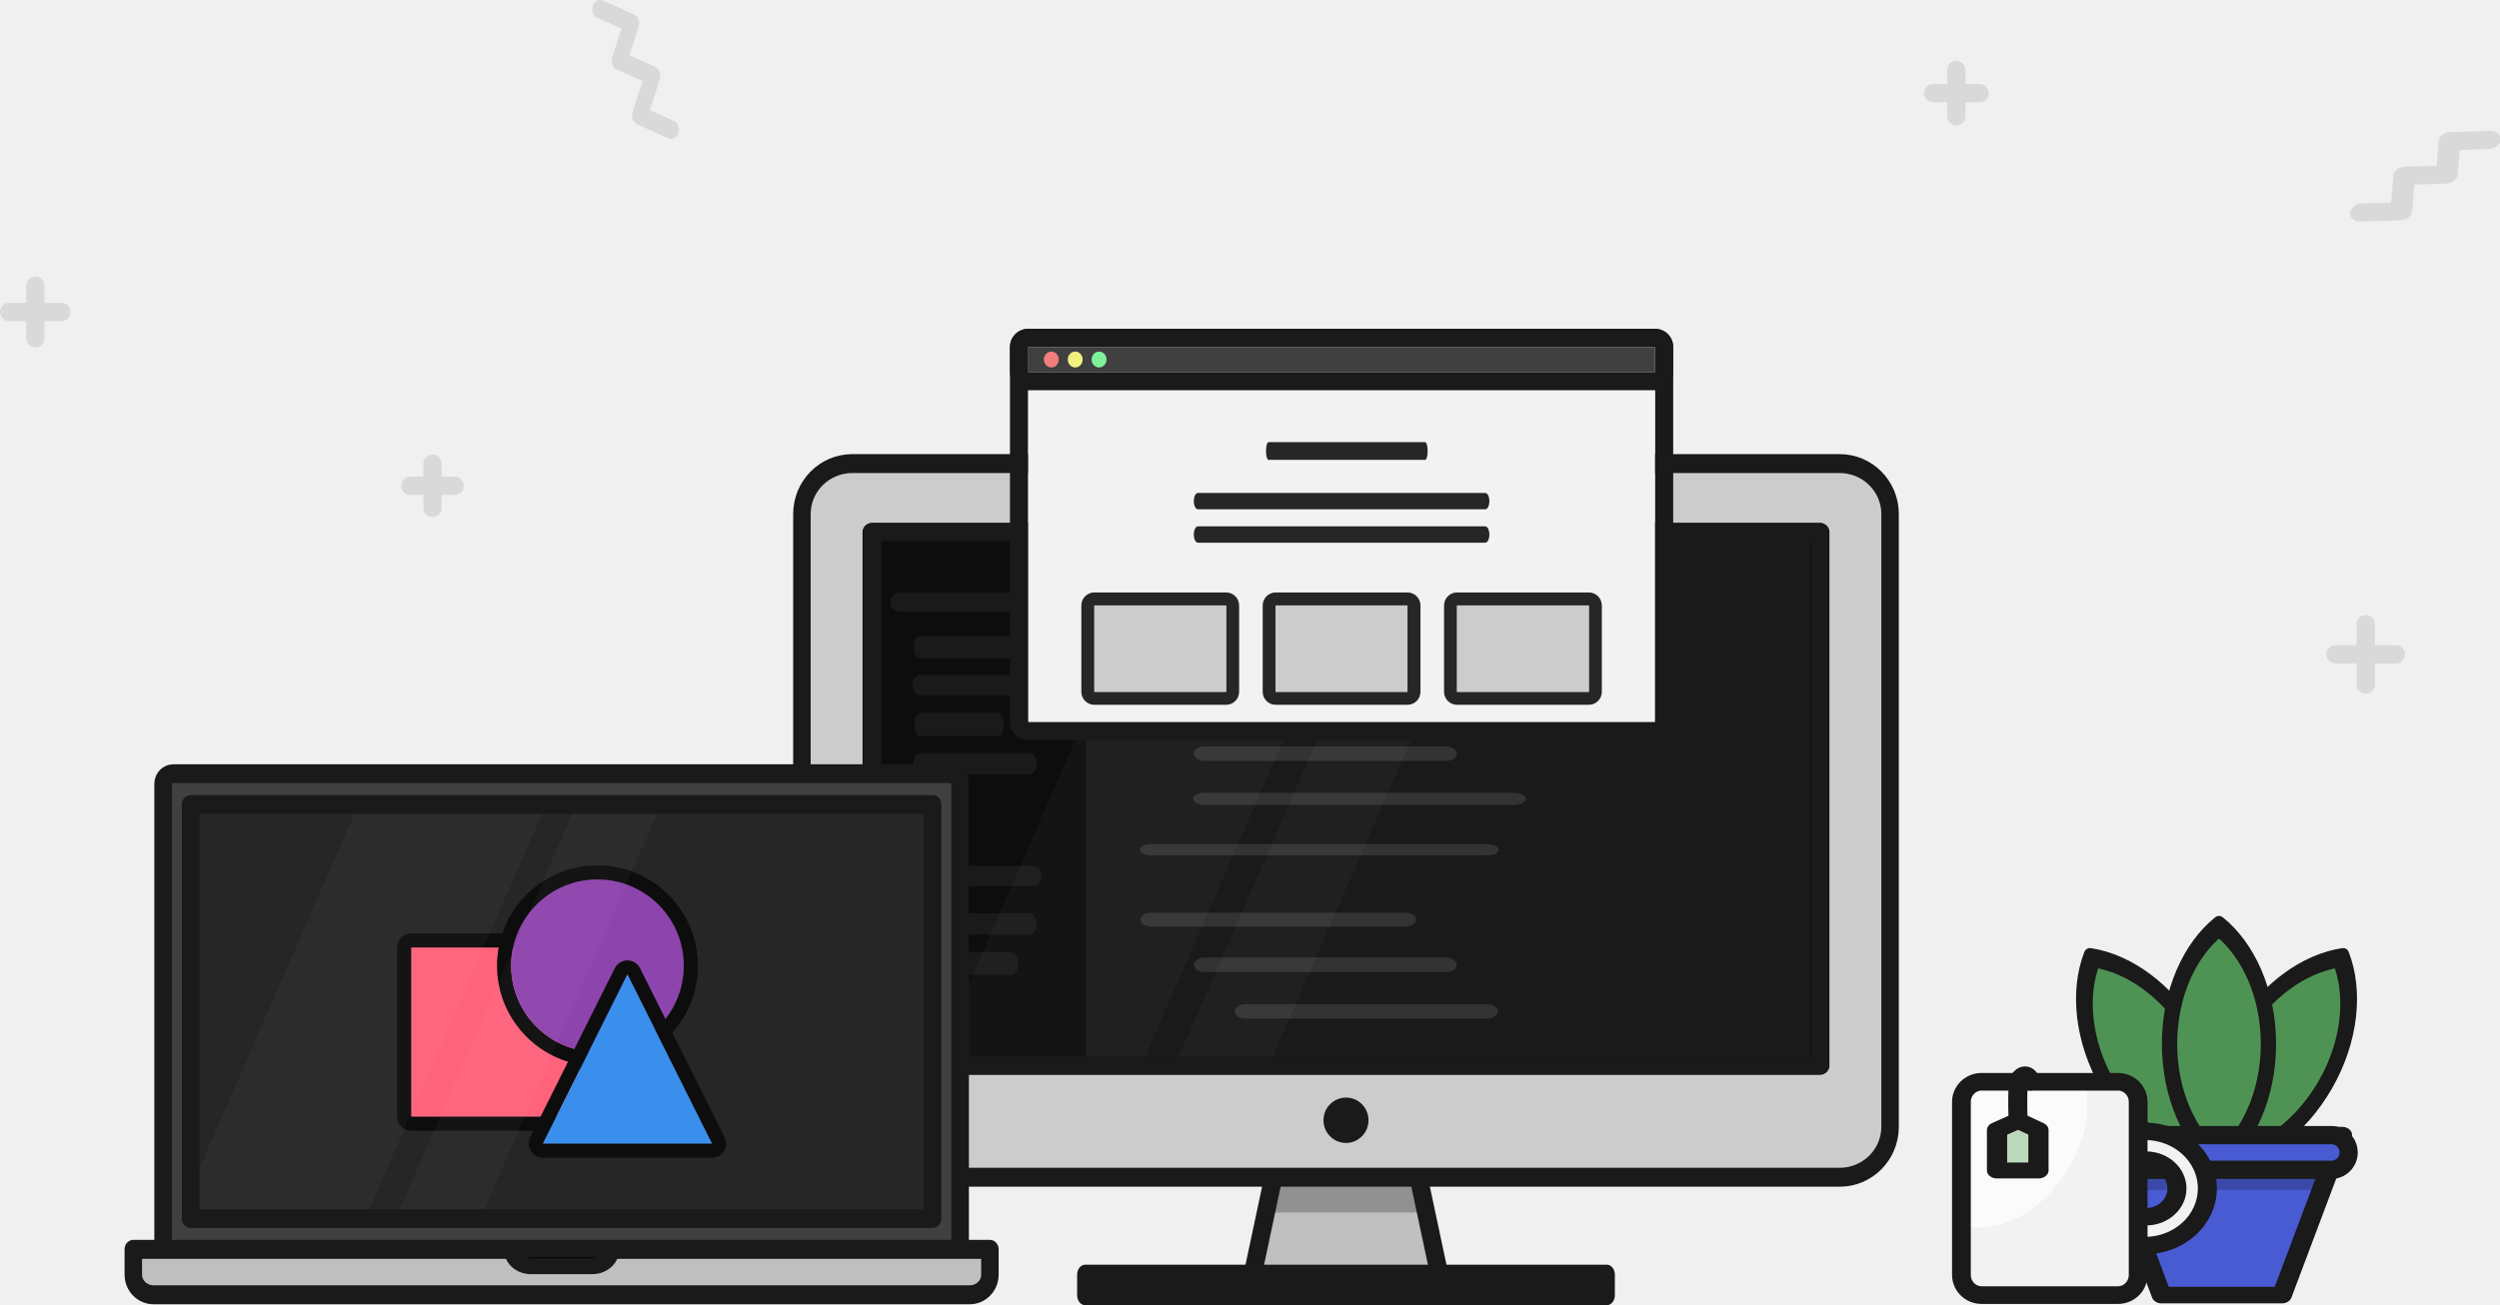
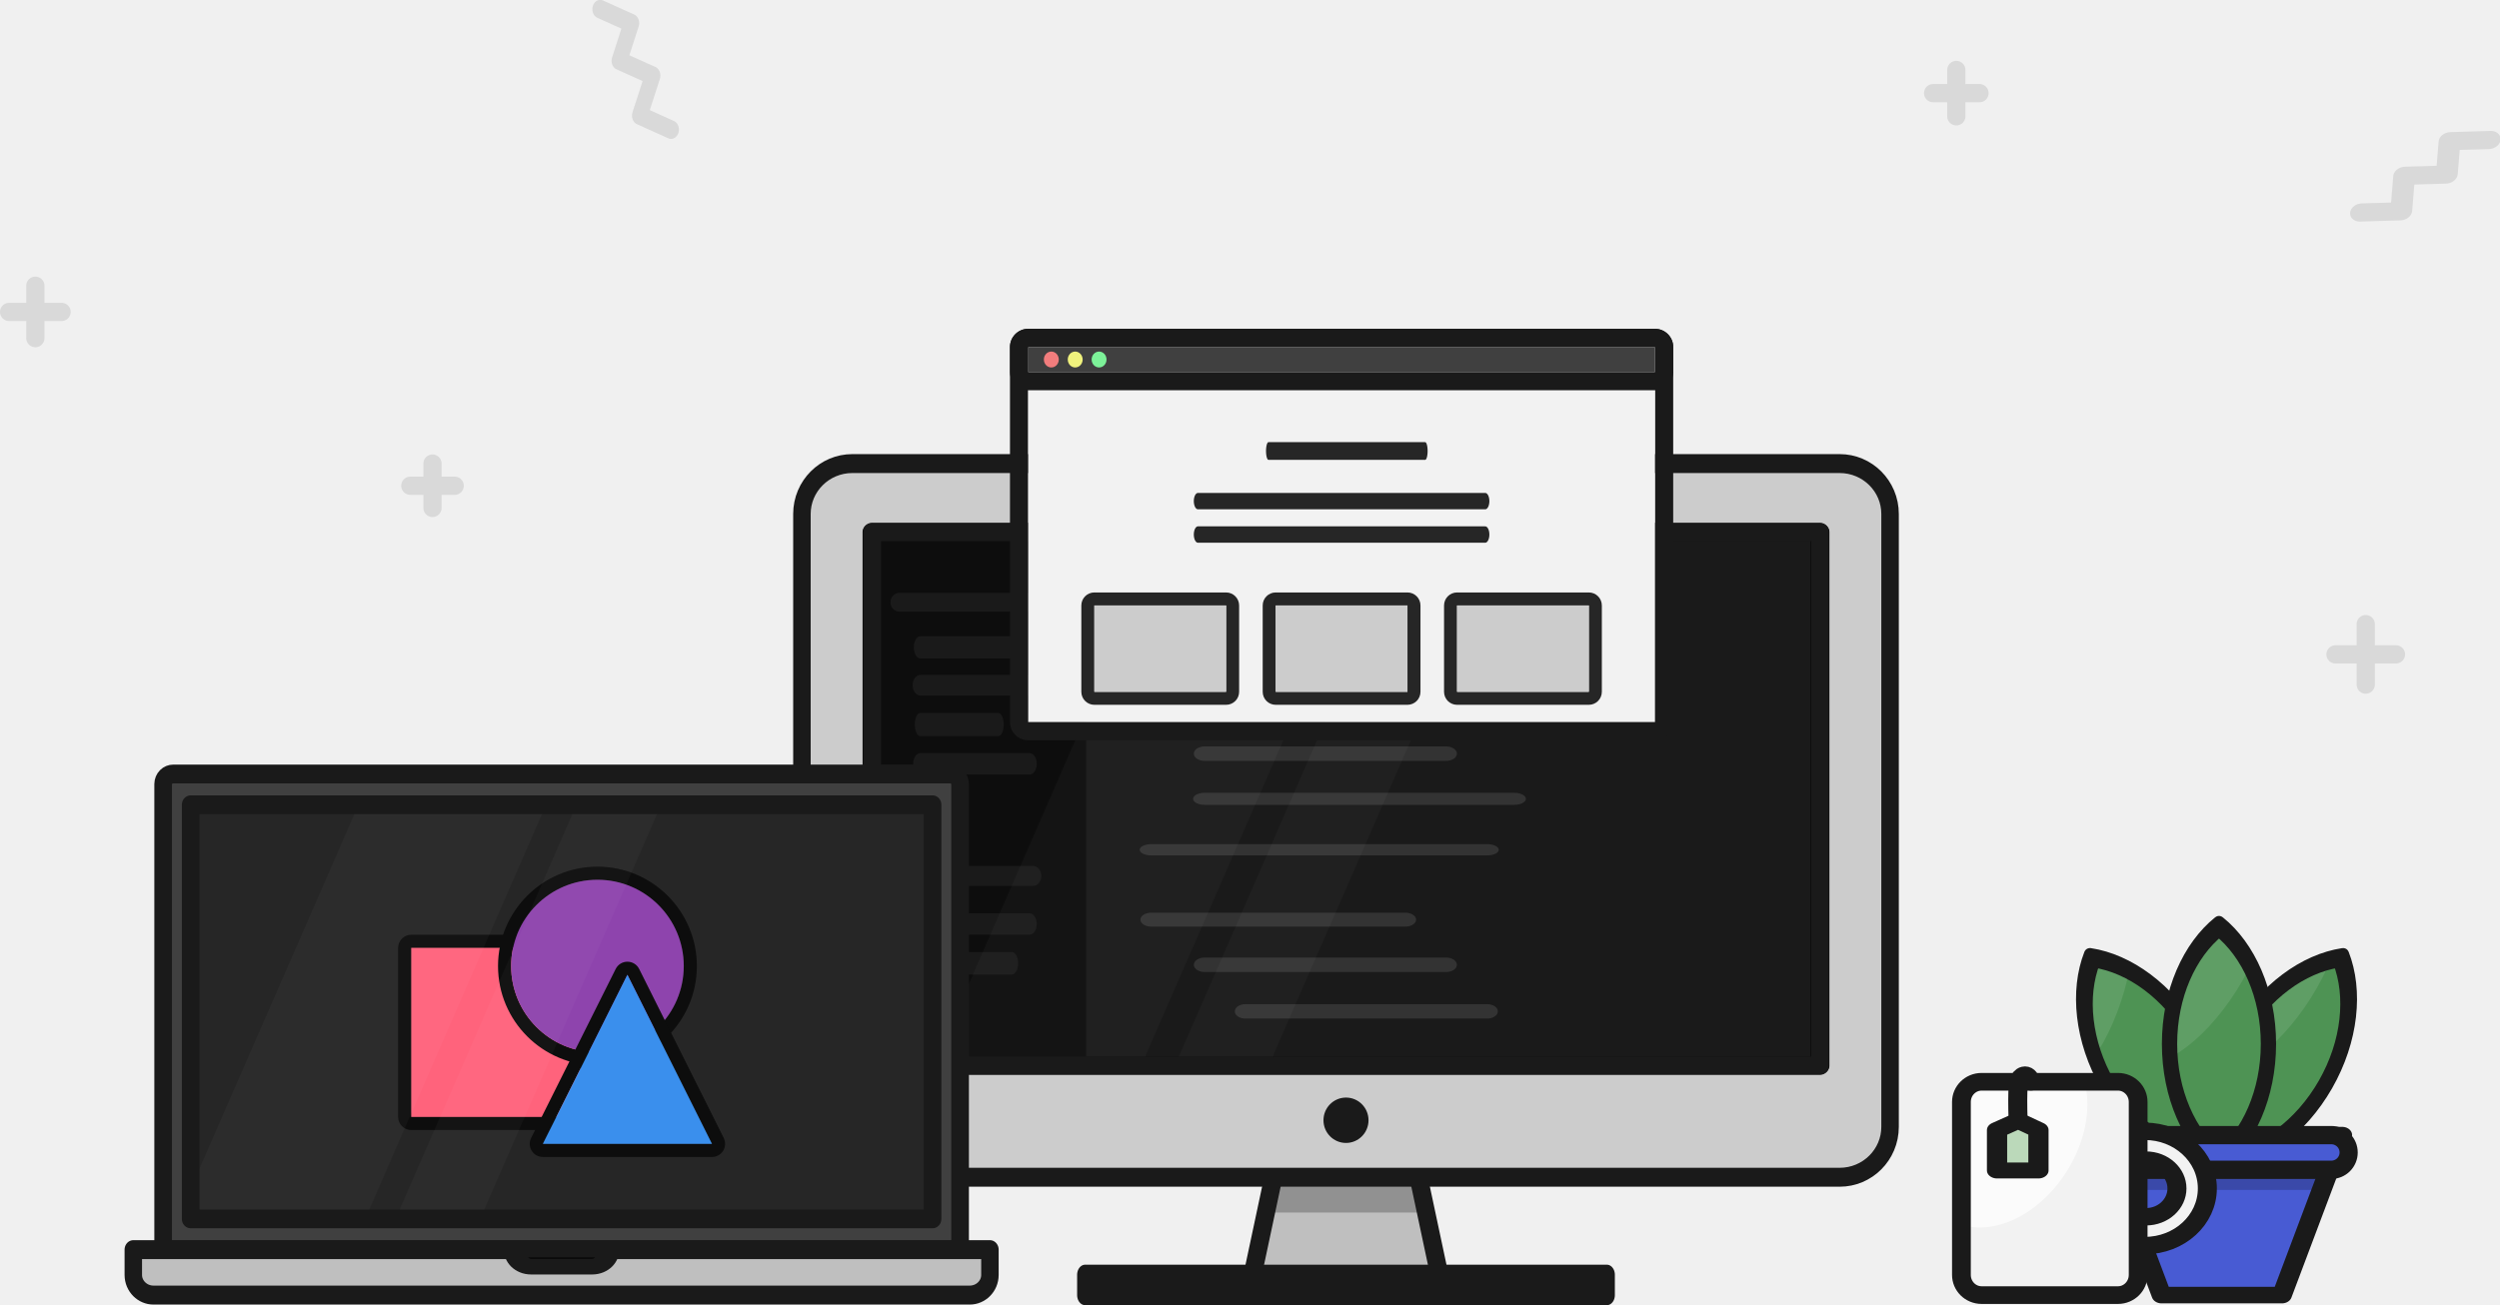
<svg xmlns="http://www.w3.org/2000/svg" width="100%" height="100%" viewBox="0 0 1239 647" version="1.1" xml:space="preserve" style="fill-rule:evenodd;clip-rule:evenodd;stroke-linecap:round;stroke-linejoin:round;stroke-miterlimit:1.5;">
  <g transform="matrix(1,0,0,1,-25.9731,-188.572)">
    <g id="Desktop-Shizz" transform="matrix(1.25,0,0,1.33333,12.0279,-1434.76)">
      <g transform="matrix(1,0,0,1,-0.617429,1158.3)">
        <g id="Monitor" transform="matrix(0.533324,0,0,0.503842,140.845,60.126)">
          <g id="Base">
            <g transform="matrix(1,0,0,1,31.0175,-94.6667)">
              <path d="M800,1046L656,1046L692,878L764,878L800,1046Z" style="fill:rgb(191,191,191);" />
              <clipPath id="_clip1">
                <path d="M800,1046L656,1046L692,878L764,878L800,1046Z" />
              </clipPath>
              <g clip-path="url(#_clip1)">
                <g transform="matrix(1,0,0,0.869393,-39.0175,246.741)">
                  <rect x="655.333" y="801.623" width="214.127" height="51.044" style="fill:rgb(38,38,38);fill-opacity:0.3;" />
                </g>
              </g>
              <path d="M800,1046L656,1046L692,878L764,878L800,1046Z" style="fill:none;stroke:rgb(26,26,26);stroke-width:13.5px;" />
            </g>
            <g transform="matrix(1,0,0,1.25,37.0175,-233.167)">
-               <rect x="528" y="938" width="388" height="12" style="fill:rgb(13,13,13);stroke:rgb(26,26,26);stroke-width:11.92px;" />
+               <rect x="528" y="938" width="388" height="12" style="fill:rgb(26,26,26);stroke:rgb(26,26,26);stroke-width:11.92px;" />
            </g>
          </g>
          <g id="Screen">
            <g transform="matrix(0.961962,0,0,1.03252,41.6977,1.3191)">
              <path d="M1166.32,364.463C1166.32,344.558 1148.86,328.421 1127.33,328.421C986.488,328.421 504.88,328.421 364.036,328.421C342.506,328.421 325.053,344.558 325.053,364.463C325.053,458.219 325.053,708.939 325.053,802.695C325.053,822.6 342.506,838.737 364.036,838.737C504.88,838.737 986.488,838.737 1127.33,838.737C1148.86,838.737 1166.32,822.6 1166.32,802.695C1166.32,708.939 1166.32,458.219 1166.32,364.463Z" style="fill:rgb(204,204,204);stroke:rgb(26,26,26);stroke-width:13.53px;" />
            </g>
            <g transform="matrix(0.838052,0,0,0.772131,134.095,137.333)">
              <rect x="325.053" y="328.421" width="841.263" height="510.316" style="fill:rgb(26,26,26);stroke:rgb(242,242,242);stroke-width:16.76px;" />
            </g>
            <g transform="matrix(0.541544,0,0,0.541544,347.976,-332.401)">
              <g transform="matrix(1.54752,0,0,1.42579,-394.946,867.397)">
                <rect x="325.053" y="328.421" width="841.263" height="510.316" style="fill:rgb(26,26,26);stroke:black;stroke-width:16.76px;" />
              </g>
              <g transform="matrix(1.87503,0,0,1.89813,-267.383,-1413.17)">
                <rect x="200.244" y="1448.18" width="156.808" height="383.328" style="fill:rgb(13,13,13);" />
              </g>
              <g transform="matrix(1.87503,0,0,1.98475,-642.389,-1573.81)">
                <path d="M420.244,1514.18L532.244,1514.18" style="fill:none;stroke:rgb(26,26,26);stroke-width:12.91px;" />
              </g>
              <g transform="matrix(1.64065,0,0,1.98475,-543.893,-1200.67)">
                <path d="M420.244,1514.18L532.244,1514.18" style="fill:none;stroke:rgb(26,26,26);stroke-width:13.68px;" />
              </g>
              <g transform="matrix(1.1719,0,0,1.98475,-318.017,-1512.28)">
                <path d="M420.244,1514.18L532.244,1514.18" style="fill:none;stroke:rgb(26,26,26);stroke-width:15.27px;" />
              </g>
              <g transform="matrix(1.48998,0,0,1.98475,-451.691,-1460.68)">
                <path d="M420.244,1514.18L532.244,1514.18" style="fill:none;stroke:rgb(26,26,26);stroke-width:14.19px;" />
              </g>
              <g transform="matrix(0.954258,0,0,1.98475,-226.557,-1407.09)">
                <path d="M420.244,1514.18L532.244,1514.18" style="fill:none;stroke:rgb(26,26,26);stroke-width:15.97px;" />
              </g>
              <g transform="matrix(1.33931,0,0,1.98475,-388.372,-1353.5)">
                <path d="M420.244,1514.18L532.244,1514.18" style="fill:none;stroke:rgb(26,26,26);stroke-width:14.71px;" />
              </g>
              <g transform="matrix(1.33931,0,0,1.98475,-388.372,-1135.18)">
                <path d="M420.244,1514.18L532.244,1514.18" style="fill:none;stroke:rgb(26,26,26);stroke-width:14.71px;" />
              </g>
              <g transform="matrix(1.12167,0,0,1.98475,-296.911,-1081.59)">
                <path d="M420.244,1514.18L532.244,1514.18" style="fill:none;stroke:rgb(26,26,26);stroke-width:15.44px;" />
              </g>
              <g transform="matrix(4.11837,0,0,1.98475,-1239.1,-1484.49)">
                <path d="M420.244,1514.18L532.244,1514.18" style="fill:none;stroke:rgb(51,51,51);stroke-width:7.73px;" />
              </g>
              <g transform="matrix(4.26905,0,0,1.98475,-1229.29,-1426.93)">
                <path d="M420.244,1514.18L532.244,1514.18" style="fill:none;stroke:rgb(51,51,51);stroke-width:7.51px;" />
              </g>
              <g transform="matrix(2.96322,0,0,1.98475,-680.525,-1367.39)">
                <path d="M420.244,1514.18L532.244,1514.18" style="fill:none;stroke:rgb(51,51,51);stroke-width:9.9px;" />
              </g>
              <g transform="matrix(3.80029,0,0,1.98475,-1032.3,-1305.81)">
                <path d="M420.244,1514.18L532.244,1514.18" style="fill:none;stroke:rgb(51,51,51);stroke-width:8.24px;" />
              </g>
              <g transform="matrix(4.11837,0,0,1.98475,-1239.1,-1236.34)">
                <path d="M420.244,1514.18L532.244,1514.18" style="fill:none;stroke:rgb(51,51,51);stroke-width:7.73px;" />
              </g>
              <g transform="matrix(3.11389,0,0,1.98475,-816.97,-1141.07)">
                <path d="M420.244,1514.18L532.244,1514.18" style="fill:none;stroke:rgb(51,51,51);stroke-width:9.57px;" />
              </g>
              <g transform="matrix(2.96322,0,0,1.98475,-680.525,-1079.55)">
                <path d="M420.244,1514.18L532.244,1514.18" style="fill:none;stroke:rgb(51,51,51);stroke-width:9.9px;" />
              </g>
              <g transform="matrix(2.96322,0,0,1.98475,-624.274,-1016.03)">
                <path d="M420.244,1514.18L532.244,1514.18" style="fill:none;stroke:rgb(51,51,51);stroke-width:9.9px;" />
              </g>
              <g transform="matrix(1.87503,0,0,1.98475,-296.347,-1573.81)">
                <path d="M420.244,1514.18L532.244,1514.18" style="fill:none;stroke:rgb(51,51,51);stroke-width:12.91px;" />
              </g>
            </g>
            <g id="Glare" transform="matrix(1.74596,0,0,1.75929,-110.647,-2066.58)">
              <rect x="296.2" y="1396.87" width="403.803" height="223.971" style="fill:none;" />
              <clipPath id="_clip2">
                <rect x="296.2" y="1396.87" width="403.803" height="223.971" />
              </clipPath>
              <g clip-path="url(#_clip2)">
                <g transform="matrix(0.525539,0.222574,-0.185655,0.418808,235.312,1126.97)">
                  <g opacity="0.03">
                    <rect x="490" y="211" width="142" height="764" style="fill:white;" />
                    <g transform="matrix(0.450828,0,0,1,434.103,0)">
                      <rect x="490" y="211" width="142" height="764" style="fill:white;" />
                    </g>
                  </g>
                </g>
              </g>
              <rect x="296.2" y="1396.87" width="403.803" height="223.971" style="fill:none;stroke:rgb(26,26,26);stroke-width:7.7px;" />
            </g>
          </g>
          <g id="Power-Button" transform="matrix(0.797619,0,0,0.797619,155.22,166.417)">
            <circle cx="757" cy="826" r="21" style="fill:rgb(26,26,26);" />
          </g>
        </g>
        <g id="Window" transform="matrix(6.21514,0,0,6.21514,-1873.79,-731.072)">
          <g transform="matrix(1,0,0,1.19394,0,-29.0194)">
            <path d="M410.163,148.201C410.163,147.696 409.642,147.287 409,147.287L369,147.287C368.358,147.287 367.837,147.696 367.837,148.201L367.837,167C367.837,167.504 368.358,167.913 369,167.913L409,167.913C409.642,167.913 410.163,167.504 410.163,167L410.163,148.201ZM409,148.201L369,148.201L369,167L409,167L409,148.201Z" style="fill:rgb(26,26,26);" />
            <rect x="369" y="148.201" width="40" height="18.799" style="fill:rgb(242,242,242);" />
          </g>
          <g>
            <g transform="matrix(0.294118,0,0,1,274.922,-8.8541)">
              <path d="M372,163L406,163" style="fill:none;stroke:rgb(38,38,38);stroke-width:1.06px;" />
            </g>
            <g transform="matrix(0.539216,0,0,1,179.245,-5.8541)">
              <path d="M372,163L406,163" style="fill:none;stroke:rgb(38,38,38);stroke-width:0.98px;" />
            </g>
            <g transform="matrix(0.539216,0,0,1,179.245,-3.8541)">
              <path d="M372,163L406,163" style="fill:none;stroke:rgb(38,38,38);stroke-width:0.98px;" />
            </g>
          </g>
          <g transform="matrix(0.840799,0,0,0.840799,61.9291,34.8713)">
            <g transform="matrix(1,0,0,1,-1.76545,-0.145898)">
              <path d="M382.988,153C382.988,152.488 382.546,152.074 382,152.074L372,152.074C371.454,152.074 371.012,152.488 371.012,153L371.012,159.146C371.012,159.658 371.454,160.072 372,160.072L382,160.072C382.546,160.072 382.988,159.658 382.988,159.146L382.988,153ZM382,153L372,153L372,159.146L382,159.146L382,153Z" style="fill:rgb(38,38,38);" />
              <rect x="372" y="153" width="10" height="6.146" style="fill:rgb(204,204,204);" />
            </g>
            <g transform="matrix(1,0,0,1,12,-0.145898)">
              <path d="M382.988,153C382.988,152.488 382.546,152.074 382,152.074L372,152.074C371.454,152.074 371.012,152.488 371.012,153L371.012,159.146C371.012,159.658 371.454,160.072 372,160.072L382,160.072C382.546,160.072 382.988,159.658 382.988,159.146L382.988,153ZM382,153L372,153L372,159.146L382,159.146L382,153Z" style="fill:rgb(38,38,38);" />
              <rect x="372" y="153" width="10" height="6.146" style="fill:rgb(204,204,204);" />
            </g>
            <g transform="matrix(1,0,0,1,25.7654,-0.145898)">
              <path d="M382.988,153C382.988,152.488 382.546,152.074 382,152.074L372,152.074C371.454,152.074 371.012,152.488 371.012,153L371.012,159.146C371.012,159.658 371.454,160.072 372,160.072L382,160.072C382.546,160.072 382.988,159.658 382.988,159.146L382.988,153ZM382,153L372,153L372,159.146L382,159.146L382,153Z" style="fill:rgb(38,38,38);" />
              <rect x="372" y="153" width="10" height="6.146" style="fill:rgb(204,204,204);" />
            </g>
          </g>
          <g transform="matrix(0.951538,0,0,0.531406,20.3486,68.3946)">
            <path d="M409.668,149.657C409.668,148.524 409.121,147.605 408.445,147.605L366.408,147.605C365.733,147.605 365.186,148.524 365.186,149.657L365.186,152.473C365.186,153.607 365.733,154.525 366.408,154.525L408.445,154.525C409.121,154.525 409.668,153.607 409.668,152.473L409.668,149.657ZM408.445,149.657L366.408,149.657L366.408,152.473L408.445,152.473L408.445,149.657Z" style="fill:rgb(26,26,26);" />
            <rect x="366.408" y="149.657" width="42.037" height="2.816" style="fill:rgb(64,64,64);" />
          </g>
          <g transform="matrix(0.190476,0,0,0.190476,299.714,122.861)">
            <circle cx="371.5" cy="135.5" r="2.5" style="fill:rgb(242,125,125);" />
            <g transform="matrix(1,0,0,1,8,0)">
              <circle cx="371.5" cy="135.5" r="2.5" style="fill:rgb(240,242,125);" />
            </g>
            <g transform="matrix(1,0,0,1,16,0)">
              <circle cx="371.5" cy="135.5" r="2.5" style="fill:rgb(125,242,153);" />
            </g>
          </g>
        </g>
      </g>
-       <g id="Laptop" transform="matrix(0.61479,0,0,0.61479,-80.8575,1129.57)">
+       <g id="Laptop" transform="matrix(0.61479,0,0,0.61479,-80.8575,1129.68)">
        <g transform="matrix(1,0,0,1,32.3368,-250.611)">
          <path d="M736.741,867.877C736.741,866.259 736.056,864.707 734.835,863.563C733.615,862.419 731.96,861.777 730.235,861.777C674.932,861.777 284.395,861.777 229.092,861.777C227.366,861.777 225.711,862.419 224.491,863.563C223.271,864.707 222.585,866.259 222.585,867.877C222.585,909.459 222.585,1149.58 222.585,1149.58L736.741,1149.58L736.741,867.877Z" style="fill:rgb(64,64,64);stroke:rgb(26,26,26);stroke-width:11.37px;" />
        </g>
        <g transform="matrix(0.982227,0,0,1,12.2758,12.9347)">
          <path d="M790.097,886.029L227.436,886.029L227.436,901.317C227.436,908.054 233.367,913.516 240.684,913.516C317.066,913.516 700.467,913.516 776.849,913.516C784.166,913.516 790.097,908.054 790.097,901.317C790.097,893.971 790.097,886.029 790.097,886.029Z" style="fill:rgb(191,191,191);stroke:rgb(26,26,26);stroke-width:11.47px;" />
        </g>
        <g transform="matrix(0.607088,0,0,0.444318,260.969,448.566)">
          <path d="M464,1013.68L363,1013.68L363,1013.69C363,1019.78 364.892,1025.63 368.258,1029.95C371.625,1034.26 376.192,1036.68 380.953,1036.68C399.317,1036.68 427.683,1036.68 446.047,1036.68C450.808,1036.68 455.375,1034.26 458.742,1029.95C462.108,1025.63 464,1019.78 464,1013.69C464,1013.68 464,1013.68 464,1013.68Z" style="stroke:rgb(26,26,26);stroke-width:21.59px;" />
        </g>
        <g transform="matrix(1.0137,0,0,1.00649,-15.2087,-11.4124)">
          <rect x="284.025" y="637.036" width="472.118" height="248.994" style="fill:rgb(38,38,38);" />
          <clipPath id="_clip3">
            <rect x="284.025" y="637.036" width="472.118" height="248.994" />
          </clipPath>
          <g clip-path="url(#_clip3)">
            <g id="Shapes" transform="matrix(0.450395,7.13399e-17,-2.0148e-16,0.425268,389.703,152.935)">
              <g transform="matrix(1,0,0,1,0,11.4004)">
-                 <path d="M335.951,1329.26C335.951,1318.25 327.018,1309.31 316,1309.31L77,1309.31C65.982,1309.31 57.049,1318.25 57.049,1329.26L57.049,1568.26C57.049,1579.28 65.982,1588.22 77,1588.22L316,1588.22C327.018,1588.22 335.951,1579.28 335.951,1568.26L335.951,1329.26ZM316,1329.26L77,1329.26L77,1568.26L316,1568.26L316,1329.26Z" style="fill:rgb(13,13,13);" />
+                 <path d="M334.526,1329.26C334.526,1319.03 326.231,1310.74 316,1310.74L77,1310.74C66.769,1310.74 58.474,1319.03 58.474,1329.26L58.474,1568.26C58.474,1578.5 66.769,1586.79 77,1586.79L316,1586.79C326.231,1586.79 334.526,1578.5 334.526,1568.26L334.526,1329.26ZM316,1329.26L77,1329.26L77,1568.26L316,1568.26L316,1329.26Z" style="fill:rgb(13,13,13);" />
                <rect x="77" y="1329.26" width="239" height="239" style="fill:rgb(255,99,124);" />
              </g>
              <g transform="matrix(0.980204,0,0,0.980204,-195.805,-84.0174)">
-                 <path d="M546.741,1334.91C466.835,1334.91 401.962,1399.78 401.962,1479.69C401.962,1559.6 466.835,1624.47 546.741,1624.47C626.648,1624.47 691.521,1559.6 691.521,1479.69C691.521,1399.78 626.648,1334.91 546.741,1334.91ZM546.741,1355.26C615.414,1355.26 671.168,1411.02 671.168,1479.69C671.168,1548.36 615.414,1604.12 546.741,1604.12C478.069,1604.12 422.315,1548.36 422.315,1479.69C422.315,1411.02 478.069,1355.26 546.741,1355.26Z" style="fill:rgb(13,13,13);" />
+                 <path d="M546.741,1336.36C467.638,1336.36 403.416,1400.59 403.416,1479.69C403.416,1558.79 467.638,1623.02 546.741,1623.02C625.845,1623.02 690.067,1558.79 690.067,1479.69C690.067,1400.59 625.845,1336.36 546.741,1336.36ZM546.741,1355.26C615.414,1355.26 671.168,1411.02 671.168,1479.69C671.168,1548.36 615.414,1604.12 546.741,1604.12C478.069,1604.12 422.315,1548.36 422.315,1479.69C422.315,1411.02 478.069,1355.26 546.741,1355.26Z" style="fill:rgb(13,13,13);" />
                <circle cx="546.741" cy="1479.69" r="124.426" style="fill:rgb(142,68,173);" />
              </g>
              <g transform="matrix(1,0,0,1,217.963,49.5)">
-                 <path d="M182.344,1320.34C178.965,1313.58 172.057,1309.31 164.5,1309.31C156.943,1309.31 150.035,1313.58 146.656,1320.34L27.156,1559.34C24.063,1565.53 24.394,1572.87 28.029,1578.75C31.664,1584.63 38.086,1588.22 45,1588.22L284,1588.22C290.914,1588.22 297.336,1584.63 300.971,1578.75C304.606,1572.87 304.937,1565.53 301.844,1559.34L182.344,1320.34ZM164.5,1329.26L284,1568.26L45,1568.26L164.5,1329.26Z" style="fill:rgb(13,13,13);" />
+                 <path d="M181.07,1320.98C177.932,1314.7 171.517,1310.74 164.5,1310.74C157.483,1310.74 151.068,1314.7 147.93,1320.98L28.43,1559.98C25.559,1565.72 25.866,1572.54 29.241,1578C32.617,1583.47 38.579,1586.79 45,1586.79L284,1586.79C290.421,1586.79 296.383,1583.47 299.759,1578C303.134,1572.54 303.441,1565.72 300.57,1559.98L181.07,1320.98ZM164.5,1329.26L284,1568.26L45,1568.26L164.5,1329.26Z" style="fill:rgb(13,13,13);" />
                <path d="M164.5,1329.26L284,1568.26L45,1568.26L164.5,1329.26Z" style="fill:rgb(58,143,237);" />
              </g>
            </g>
            <g transform="matrix(0.708267,0.287588,-0.306885,0.66373,183.348,194.09)">
              <g opacity="0.03">
                <rect x="490" y="211" width="142" height="764" style="fill:white;" />
                <g transform="matrix(0.450828,0,0,1,434.103,0)">
                  <rect x="490" y="211" width="142" height="764" style="fill:white;" />
                </g>
              </g>
            </g>
          </g>
          <rect x="284.025" y="637.036" width="472.118" height="248.994" style="fill:none;stroke:rgb(26,26,26);stroke-width:11.26px;" />
        </g>
      </g>
      <g id="Plant" transform="matrix(0.182052,0,0,0.171988,775.602,1303.6)">
        <g transform="matrix(1,0,0,1,-22.7763,57)">
          <g transform="matrix(1.09132,0.630071,-0.848769,1.47011,1544.75,-1213.22)">
-             <path d="M655.5,1574.19C706.666,1604.5 741,1660.27 741,1724C741,1787.73 706.666,1843.5 655.5,1873.81C604.334,1843.5 570,1787.73 570,1724C570,1660.27 604.334,1604.5 655.5,1574.19Z" style="fill:rgb(78,147,84);stroke:rgb(26,26,26);stroke-width:26.36px;" />
+             <path d="M655.5,1574.19C706.666,1604.5 741,1660.27 741,1724C741,1787.73 706.666,1843.5 655.5,1873.81C604.334,1843.5 570,1787.73 570,1724C570,1660.27 604.334,1604.5 655.5,1574.19Z" style="fill:rgb(78,147,84);" />
+             <clipPath id="_clip4">
+               <path d="M655.5,1574.19C706.666,1604.5 741,1660.27 741,1724C741,1787.73 706.666,1843.5 655.5,1873.81C604.334,1843.5 570,1787.73 570,1724C570,1660.27 604.334,1604.5 655.5,1574.19Z" />
+             </clipPath>
+             <g clip-path="url(#_clip4)">
+               <g transform="matrix(3.47716,0.0963663,-0.153418,2.57203,-3086.99,-122.759)">
+                 <ellipse cx="1076.81" cy="643.333" rx="24.813" ry="56.667" style="fill:white;fill-opacity:0.1;" />
+               </g>
+             </g>
+             <path d="M655.5,1574.19C706.666,1604.5 741,1660.27 741,1724C741,1787.73 706.666,1843.5 655.5,1873.81C604.334,1843.5 570,1787.73 570,1724C570,1660.27 604.334,1604.5 655.5,1574.19Z" style="fill:none;stroke:rgb(26,26,26);stroke-width:26.36px;" />
          </g>
          <g transform="matrix(-1.09132,0.630071,0.848769,1.47011,-238.977,-1213.22)">
-             <path d="M655.5,1574.19C706.666,1604.5 741,1660.27 741,1724C741,1787.73 706.666,1843.5 655.5,1873.81C604.334,1843.5 570,1787.73 570,1724C570,1660.27 604.334,1604.5 655.5,1574.19Z" style="fill:rgb(78,147,84);stroke:rgb(26,26,26);stroke-width:26.36px;" />
+             <path d="M655.5,1574.19C706.666,1604.5 741,1660.27 741,1724C741,1787.73 706.666,1843.5 655.5,1873.81C604.334,1843.5 570,1787.73 570,1724C570,1660.27 604.334,1604.5 655.5,1574.19Z" style="fill:rgb(78,147,84);" />
+             <clipPath id="_clip5">
+               <path d="M655.5,1574.19C706.666,1604.5 741,1660.27 741,1724C741,1787.73 706.666,1843.5 655.5,1873.81C604.334,1843.5 570,1787.73 570,1724C570,1660.27 604.334,1604.5 655.5,1574.19Z" />
+             </clipPath>
+             <g clip-path="url(#_clip5)">
+               <g transform="matrix(-2.32775,1.92492,2.58761,1.7086,1548.64,-1579.23)">
+                 <ellipse cx="1076.81" cy="643.333" rx="24.813" ry="56.667" style="fill:white;fill-opacity:0.1;" />
+               </g>
+             </g>
+             <path d="M655.5,1574.19C706.666,1604.5 741,1660.27 741,1724C741,1787.73 706.666,1843.5 655.5,1873.81C604.334,1843.5 570,1787.73 570,1724C570,1660.27 604.334,1604.5 655.5,1574.19Z" style="fill:none;stroke:rgb(26,26,26);stroke-width:26.36px;" />
          </g>
          <g transform="matrix(1.26014,0,0,1.69754,-167.765,-1226.37)">
-             <path d="M655.5,1574.19C706.666,1604.5 741,1660.27 741,1724C741,1787.73 706.666,1843.5 655.5,1873.81C604.334,1843.5 570,1787.73 570,1724C570,1660.27 604.334,1604.5 655.5,1574.19Z" style="fill:rgb(78,147,84);stroke:rgb(26,26,26);stroke-width:26.43px;" />
+             <path d="M655.5,1574.19C706.666,1604.5 741,1660.27 741,1724C741,1787.73 706.666,1843.5 655.5,1873.81C604.334,1843.5 570,1787.73 570,1724C570,1660.27 604.334,1604.5 655.5,1574.19Z" style="fill:rgb(78,147,84);" />
+             <clipPath id="_clip6">
+               <path d="M655.5,1574.19C706.666,1604.5 741,1660.27 741,1724C741,1787.73 706.666,1843.5 655.5,1873.81C604.334,1843.5 570,1787.73 570,1724C570,1660.27 604.334,1604.5 655.5,1574.19Z" />
+             </clipPath>
+             <g clip-path="url(#_clip6)">
+               <g transform="matrix(2.9464,1.37406,-1.86526,2.1705,-1360.24,-1253.82)">
+                 <ellipse cx="1076.81" cy="643.333" rx="24.813" ry="56.667" style="fill:white;fill-opacity:0.1;" />
+               </g>
+             </g>
+             <path d="M655.5,1574.19C706.666,1604.5 741,1660.27 741,1724C741,1787.73 706.666,1843.5 655.5,1873.81C604.334,1843.5 570,1787.73 570,1724C570,1660.27 604.334,1604.5 655.5,1574.19Z" style="fill:none;stroke:rgb(26,26,26);stroke-width:26.43px;" />
          </g>
        </g>
        <g transform="matrix(1,2.08513e-17,-2.08513e-17,-0.829736,36,3687.82)">
          <path d="M868,2089L343,2089L474.25,1672L736.75,1672L868,2089Z" style="fill:rgb(72,91,211);" />
-           <clipPath id="_clip4">
+           <clipPath id="_clip7">
            <path d="M868,2089L343,2089L474.25,1672L736.75,1672L868,2089Z" />
          </clipPath>
-           <g clip-path="url(#_clip4)">
+           <g clip-path="url(#_clip7)">
            <g transform="matrix(1.02597,2.57828e-17,-2.16546e-17,-1.03853,-22.9091,3780.22)">
              <rect x="343" y="1672" width="539" height="94" style="fill-opacity:0.2;" />
            </g>
          </g>
          <path d="M868,2089L343,2089L474.25,1672L736.75,1672L868,2089Z" style="fill:none;stroke:rgb(26,26,26);stroke-width:43.08px;" />
        </g>
        <g transform="matrix(1,0,0,1,22,319.5)">
          <path d="M896,1672.49C896,1662.55 892.019,1653.01 884.934,1645.98C877.848,1638.95 868.238,1635 858.217,1635C757.214,1635 481.786,1635 380.783,1635C370.762,1635 361.152,1638.95 354.066,1645.98C346.981,1653.01 343,1662.55 343,1672.49C343,1672.5 343,1672.5 343,1672.51C343,1682.45 346.981,1691.99 354.066,1699.02C361.152,1706.05 370.762,1710 380.783,1710C481.786,1710 757.214,1710 858.217,1710C868.238,1710 877.848,1706.05 884.934,1699.02C892.019,1691.99 896,1682.45 896,1672.51C896,1672.5 896,1672.5 896,1672.49Z" style="fill:rgb(72,91,211);stroke:rgb(26,26,26);stroke-width:39.56px;" />
        </g>
      </g>
      <g id="Cup" transform="matrix(0.205524,0,0,0.176332,736.328,1340.6)">
        <g transform="matrix(0.702624,0,0,0.702624,-205.062,454.692)">
          <path d="M1014.5,1756L1161.5,1756C1256.22,1756 1333,1832.78 1333,1927.5C1333,1927.5 1333,1927.5 1333,1927.5C1333,2022.22 1256.22,2099 1161.5,2099L1014.5,2099L1014.5,2012.5L1164.52,2012.5C1211.46,2012.5 1249.52,1974.44 1249.52,1927.5C1249.52,1927.5 1249.52,1927.5 1249.52,1927.5C1249.52,1880.56 1211.46,1842.5 1164.52,1842.5L1014.5,1842.5L1014.5,1756Z" style="fill:rgb(242,242,242);stroke:rgb(26,26,26);stroke-width:52.23px;" />
        </g>
        <g transform="matrix(0.877757,0,0,0.903614,73.1015,196.048)">
          <path d="M598,1583.07C598,1557.07 578.146,1536 553.654,1536L253.777,1536C229.285,1536 209.431,1557.07 209.431,1583.07L209.431,1986.93C209.431,2012.93 229.285,2034 253.777,2034L553.654,2034C578.146,2034 598,2012.93 598,1986.93L598,1583.07Z" style="fill:rgb(242,242,242);" />
-           <clipPath id="_clip5">
+           <clipPath id="_clip8">
            <path d="M598,1583.07C598,1557.07 578.146,1536 553.654,1536L253.777,1536C229.285,1536 209.431,1557.07 209.431,1583.07L209.431,1986.93C209.431,2012.93 229.285,2034 253.777,2034L553.654,2034C578.146,2034 598,2012.93 598,1986.93L598,1583.07Z" />
          </clipPath>
-           <g clip-path="url(#_clip5)">
+           <g clip-path="url(#_clip8)">
            <g transform="matrix(0.809773,0.649329,-0.898579,1.37242,1550.43,-833.337)">
              <ellipse cx="310" cy="1666" rx="159" ry="143" style="fill:white;fill-opacity:0.7;" />
            </g>
          </g>
          <path d="M598,1583.07C598,1557.07 578.146,1536 553.654,1536L253.777,1536C229.285,1536 209.431,1557.07 209.431,1583.07L209.431,1986.93C209.431,2012.93 229.285,2034 253.777,2034L553.654,2034C578.146,2034 598,2012.93 598,1986.93L598,1583.07Z" style="fill:none;stroke:rgb(26,26,26);stroke-width:41.25px;" />
        </g>
        <g transform="matrix(1,0,0,1,0,30)">
          <path d="M368,1688.5C366.5,1648.81 363.5,1569.42 368,1552C370.712,1541.5 384.099,1530.23 391.031,1554" style="fill:none;stroke:rgb(26,26,26);stroke-width:36.7px;" />
        </g>
        <g transform="matrix(0.493255,0,0,0.425528,-152.295,966.249)">
          <path d="M1131,1691L1051.57,1644.21L969,1691L969,1891.39L1131,1891.39L1131,1691Z" style="fill:rgb(187,217,186);stroke:rgb(26,26,26);stroke-width:79.16px;" />
        </g>
      </g>
    </g>
    <g id="Shapes1" transform="matrix(1.10783,0,0,1.33333,206.856,-1473.08)">
      <g transform="matrix(0.0519235,0.115917,-0.117377,0.0525776,210.988,1205.04)">
        <path d="M-19.756,891.646L62.977,808.912L145.71,891.646L233.71,803.646L321.71,891.646L404.71,808.646" style="fill:none;stroke:rgb(217,217,217);stroke-width:54.14px;" />
      </g>
      <g transform="matrix(-0.115858,0.0776614,0.101085,0.0722601,858.518,1235.42)">
        <path d="M-19.756,891.646L62.977,808.912L145.71,891.646L233.71,803.646L321.71,891.646L404.71,808.646" style="fill:none;stroke:rgb(217,217,217);stroke-width:63.72px;" />
      </g>
      <g transform="matrix(0.465872,0,0,0.387082,66.7607,1067.79)">
        <path d="M-78.301,906.513L-78.301,949.139" style="fill:none;stroke:rgb(217,217,217);stroke-width:17.51px;" />
        <g transform="matrix(6.12323e-17,1,-1,6.12323e-17,849.525,1006.13)">
          <path d="M-78.301,906.513L-78.301,949.139" style="fill:none;stroke:rgb(217,217,217);stroke-width:17.51px;" />
        </g>
      </g>
      <g transform="matrix(0.487048,0,0,0.404676,750.388,905.42)">
        <path d="M-78.301,906.513L-78.301,949.139" style="fill:none;stroke:rgb(217,217,217);stroke-width:16.75px;" />
        <g transform="matrix(6.12323e-17,1,-1,6.12323e-17,849.525,1006.13)">
          <path d="M-78.301,906.513L-78.301,949.139" style="fill:none;stroke:rgb(217,217,217);stroke-width:16.75px;" />
        </g>
      </g>
      <g transform="matrix(0.550576,0,0,0.45746,-104.352,937.831)">
        <path d="M-78.301,906.513L-78.301,949.139" style="fill:none;stroke:rgb(217,217,217);stroke-width:14.82px;" />
        <g transform="matrix(6.12323e-17,1,-1,6.12323e-17,849.525,1006.13)">
          <path d="M-78.301,906.513L-78.301,949.139" style="fill:none;stroke:rgb(217,217,217);stroke-width:14.82px;" />
        </g>
      </g>
      <g transform="matrix(0.63528,0,0,0.527839,945.225,999.913)">
        <path d="M-78.301,906.513L-78.301,949.139" style="fill:none;stroke:rgb(217,217,217);stroke-width:12.84px;" />
        <g transform="matrix(6.12323e-17,1,-1,6.12323e-17,849.525,1006.13)">
          <path d="M-78.301,906.513L-78.301,949.139" style="fill:none;stroke:rgb(217,217,217);stroke-width:12.84px;" />
        </g>
      </g>
    </g>
  </g>
</svg>
